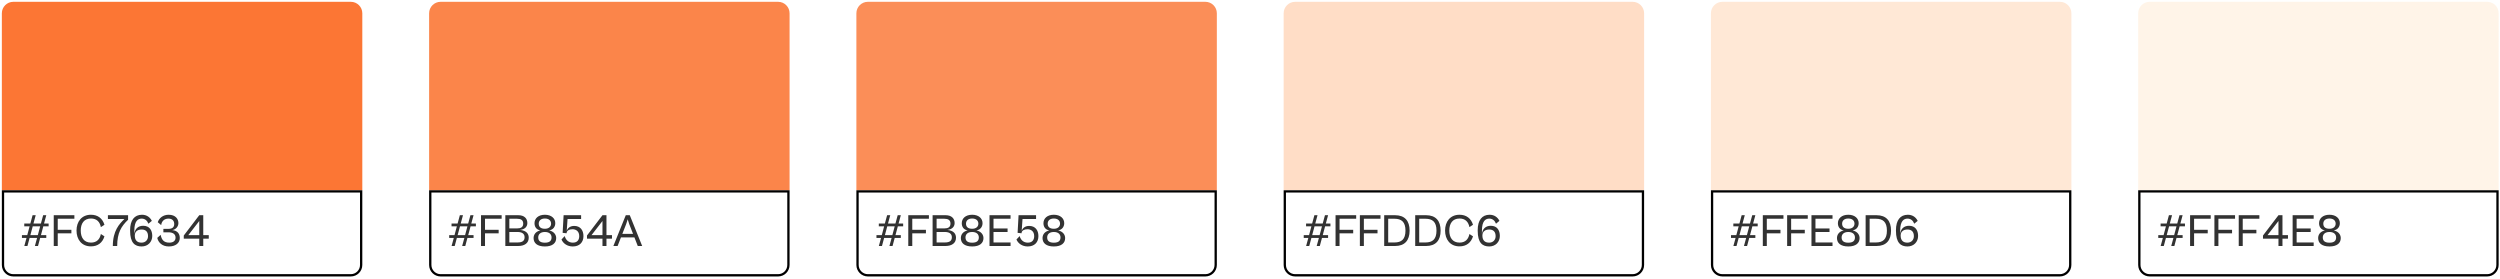
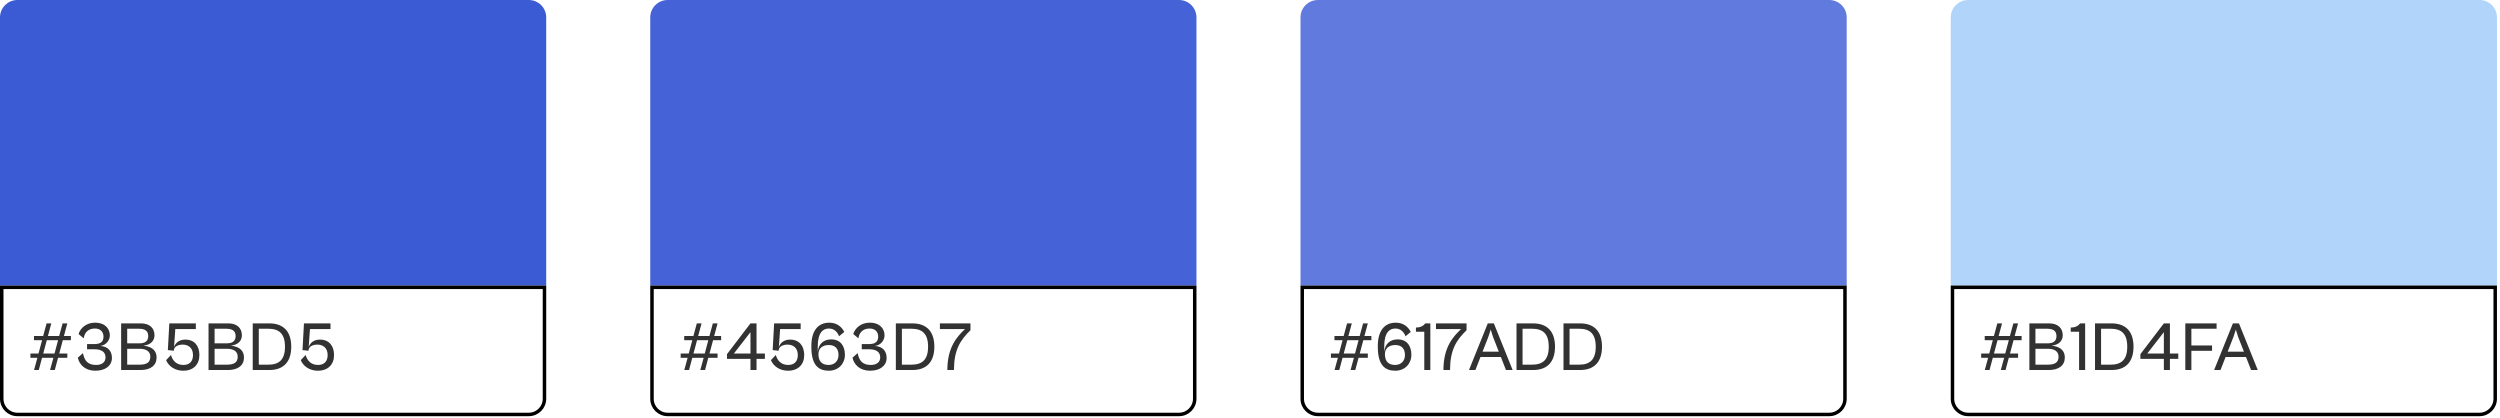
- <svg xmlns="http://www.w3.org/2000/svg" width="1088" height="121" viewBox="0 0 1088 121" fill="none">
-   <path d="M11.942 107.059H10.582L11.542 103.539H9.542V102.319H11.862L12.882 98.499H10.562V97.279H13.202L14.182 93.659H15.542L14.562 97.279H17.802L18.782 93.659H20.142L19.162 97.279H21.162V98.499H18.842L17.822 102.319H20.142V103.539H17.482L16.542 107.059H15.182L16.142 103.539H12.882L11.942 107.059ZM14.242 98.499L13.222 102.319H16.462L17.482 98.499H14.242ZM25.129 107.059H23.389V93.659H32.369V95.199H25.129V99.999H31.069V101.539H25.129V107.059ZM39.579 107.219C35.519 107.219 33.299 104.199 33.299 100.339C33.299 96.479 35.519 93.459 39.579 93.459C42.579 93.459 44.599 95.059 45.459 97.819L43.899 98.839C43.459 96.599 42.139 95.099 39.599 95.099C36.539 95.099 35.139 97.279 35.139 100.339C35.139 103.399 36.539 105.579 39.599 105.579C42.139 105.579 43.459 104.079 43.899 101.839L45.459 102.859C44.599 105.619 42.579 107.219 39.579 107.219ZM51.001 107.059H49.101C49.101 100.399 51.961 97.419 54.161 95.299H46.961V93.659H55.741V95.639C52.781 98.459 51.001 101.359 51.001 107.059ZM61.642 107.259C58.722 107.259 56.622 105.719 56.622 100.419V100.179C56.622 95.819 58.502 93.459 61.802 93.459C63.822 93.459 65.302 94.539 66.082 96.119L64.582 97.359C64.082 96.019 63.082 95.139 61.662 95.139C60.042 95.139 58.462 96.179 58.462 100.359V101.819C58.682 99.559 60.142 98.259 62.322 98.259C65.062 98.259 66.262 100.239 66.262 102.679C66.262 105.279 64.382 107.259 61.642 107.259ZM61.602 105.599C63.342 105.599 64.422 104.379 64.422 102.779C64.422 101.019 63.562 99.879 61.642 99.879C59.902 99.879 58.662 100.759 58.662 102.499C58.662 104.679 59.802 105.599 61.602 105.599ZM73.482 107.259C70.582 107.259 68.882 105.539 68.442 103.519L69.922 102.199C70.322 104.239 71.182 105.599 73.702 105.599C75.422 105.599 76.402 104.779 76.402 103.419C76.402 101.819 75.142 101.099 73.282 101.099H71.102V99.599H73.302C74.982 99.599 75.822 98.879 75.822 97.479C75.822 96.199 75.062 95.139 73.342 95.139C71.622 95.139 70.382 96.119 70.142 97.959L68.662 96.719C69.222 94.899 70.982 93.459 73.382 93.459C76.482 93.459 77.642 95.379 77.642 97.099C77.642 98.479 76.622 99.899 74.922 100.139C77.362 100.339 78.242 101.859 78.242 103.599C78.242 105.779 76.402 107.259 73.482 107.259ZM88.458 107.059H86.718V103.859H79.978V102.499L86.718 93.659H88.458V102.319H90.858V103.859H88.458V107.059ZM81.958 102.319H86.718V96.179L81.958 102.319Z" fill="#323232" />
-   <path d="M383.835 107.059H382.475L383.435 103.539H381.435V102.319H383.755L384.775 98.499H382.455V97.279H385.095L386.075 93.659H387.435L386.455 97.279H389.695L390.675 93.659H392.035L391.055 97.279H393.055V98.499H390.735L389.715 102.319H392.035V103.539H389.375L388.435 107.059H387.075L388.035 103.539H384.775L383.835 107.059ZM386.135 98.499L385.115 102.319H388.355L389.375 98.499H386.135ZM397.023 107.059H395.283V93.659H404.263V95.199H397.023V99.999H402.963V101.539H397.023V107.059ZM411.429 107.059H405.869V93.659H411.529C414.089 93.659 415.449 95.039 415.449 97.079C415.449 98.519 414.509 99.819 412.269 100.059C415.069 100.359 416.049 101.739 416.049 103.459C416.049 105.739 414.329 107.059 411.429 107.059ZM410.929 95.199H407.609V99.399H411.009C412.549 99.399 413.649 98.919 413.649 97.299C413.649 95.699 412.529 95.199 410.929 95.199ZM411.209 100.959H407.609V105.519H411.149C413.269 105.519 414.249 104.839 414.249 103.239C414.249 101.619 412.949 100.959 411.209 100.959ZM423.084 107.259C419.744 107.259 418.164 105.779 418.164 103.619C418.164 102.259 418.904 100.799 421.104 100.259C419.364 99.979 418.564 98.679 418.564 97.139C418.564 95.119 420.144 93.459 423.084 93.459C426.004 93.459 427.604 95.119 427.604 97.119C427.604 98.679 426.684 99.979 424.964 100.259C427.164 100.799 428.004 102.259 428.004 103.619C428.004 105.779 426.404 107.259 423.084 107.259ZM423.084 99.559C424.824 99.559 425.784 98.619 425.784 97.339C425.784 96.179 425.004 95.099 423.084 95.099C421.164 95.099 420.404 96.179 420.404 97.339C420.404 98.619 421.144 99.559 423.084 99.559ZM423.084 105.619C425.424 105.619 425.984 104.519 425.984 103.319C425.984 101.979 425.024 100.959 423.084 100.959C421.144 100.959 420.184 101.979 420.184 103.319C420.184 104.519 420.744 105.619 423.084 105.619ZM439.794 107.059H430.634V93.659H439.794V95.199H432.374V99.419H438.494V100.959H432.374V105.519H439.794V107.059ZM447.258 107.259C444.858 107.259 443.038 105.919 442.358 104.219L443.758 102.739C444.238 104.479 445.438 105.599 447.318 105.599C449.158 105.599 450.078 104.499 450.078 102.759C450.078 100.579 448.598 99.759 447.138 99.759C445.678 99.759 444.678 100.399 444.598 101.299L444.578 101.519L442.858 101.339L443.278 93.659H450.898V95.299H444.998L444.638 100.439C445.058 99.259 446.118 98.319 447.878 98.319C450.538 98.319 451.918 100.179 451.918 102.759C451.918 105.479 450.178 107.259 447.258 107.259ZM458.631 107.259C455.291 107.259 453.711 105.779 453.711 103.619C453.711 102.259 454.451 100.799 456.651 100.259C454.911 99.979 454.111 98.679 454.111 97.139C454.111 95.119 455.691 93.459 458.631 93.459C461.551 93.459 463.151 95.119 463.151 97.119C463.151 98.679 462.231 99.979 460.511 100.259C462.711 100.799 463.551 102.259 463.551 103.619C463.551 105.779 461.951 107.259 458.631 107.259ZM458.631 99.559C460.371 99.559 461.331 98.619 461.331 97.339C461.331 96.179 460.551 95.099 458.631 95.099C456.711 95.099 455.951 96.179 455.951 97.339C455.951 98.619 456.691 99.559 458.631 99.559ZM458.631 105.619C460.971 105.619 461.531 104.519 461.531 103.319C461.531 101.979 460.571 100.959 458.631 100.959C456.691 100.959 455.731 101.979 455.731 103.319C455.731 104.519 456.291 105.619 458.631 105.619Z" fill="#323232" />
-   <path d="M569.783 107.059H568.423L569.383 103.539H567.383V102.319H569.703L570.723 98.499H568.403V97.279H571.043L572.023 93.659H573.383L572.403 97.279H575.643L576.623 93.659H577.983L577.003 97.279H579.003V98.499H576.683L575.663 102.319H577.983V103.539H575.323L574.383 107.059H573.023L573.983 103.539H570.723L569.783 107.059ZM572.083 98.499L571.063 102.319H574.303L575.323 98.499H572.083ZM582.97 107.059H581.23V93.659H590.21V95.199H582.97V99.999H588.91V101.539H582.97V107.059ZM593.556 107.059H591.816V93.659H600.796V95.199H593.556V99.999H599.496V101.539H593.556V107.059ZM607.142 107.059H602.402V93.659H607.142C611.362 93.659 613.462 96.119 613.462 100.359C613.462 104.599 611.362 107.059 607.142 107.059ZM606.862 95.199H604.142V105.519H606.862C609.902 105.519 611.662 104.179 611.662 100.359C611.662 96.539 609.902 95.199 606.862 95.199ZM620.638 107.059H615.898V93.659H620.638C624.858 93.659 626.958 96.119 626.958 100.359C626.958 104.599 624.858 107.059 620.638 107.059ZM620.358 95.199H617.638V105.519H620.358C623.398 105.519 625.158 104.179 625.158 100.359C625.158 96.539 623.398 95.199 620.358 95.199ZM635.174 107.219C631.114 107.219 628.894 104.199 628.894 100.339C628.894 96.479 631.114 93.459 635.174 93.459C638.174 93.459 640.194 95.059 641.054 97.819L639.494 98.839C639.054 96.599 637.734 95.099 635.194 95.099C632.134 95.099 630.734 97.279 630.734 100.339C630.734 103.399 632.134 105.579 635.194 105.579C637.734 105.579 639.054 104.079 639.494 101.839L641.054 102.859C640.194 105.619 638.174 107.219 635.174 107.219ZM648.116 107.259C645.196 107.259 643.096 105.719 643.096 100.419V100.179C643.096 95.819 644.976 93.459 648.276 93.459C650.296 93.459 651.776 94.539 652.556 96.119L651.056 97.359C650.556 96.019 649.556 95.139 648.136 95.139C646.516 95.139 644.936 96.179 644.936 100.359V101.819C645.156 99.559 646.616 98.259 648.796 98.259C651.536 98.259 652.736 100.239 652.736 102.679C652.736 105.279 650.856 107.259 648.116 107.259ZM648.076 105.599C649.816 105.599 650.896 104.379 650.896 102.779C650.896 101.019 650.036 99.879 648.116 99.879C646.376 99.879 645.136 100.759 645.136 102.499C645.136 104.679 646.276 105.599 648.076 105.599Z" fill="#323232" />
-   <path d="M755.73 107.059H754.37L755.33 103.539H753.33V102.319H755.65L756.67 98.499H754.35V97.279H756.99L757.97 93.659H759.33L758.35 97.279H761.59L762.57 93.659H763.93L762.95 97.279H764.95V98.499H762.63L761.61 102.319H763.93V103.539H761.27L760.33 107.059H758.97L759.93 103.539H756.67L755.73 107.059ZM758.03 98.499L757.01 102.319H760.25L761.27 98.499H758.03ZM768.917 107.059H767.177V93.659H776.157V95.199H768.917V99.999H774.857V101.539H768.917V107.059ZM779.503 107.059H777.763V93.659H786.743V95.199H779.503V99.999H785.443V101.539H779.503V107.059ZM797.509 107.059H788.349V93.659H797.509V95.199H790.089V99.419H796.209V100.959H790.089V105.519H797.509V107.059ZM804.373 107.259C801.033 107.259 799.453 105.779 799.453 103.619C799.453 102.259 800.193 100.799 802.393 100.259C800.653 99.979 799.853 98.679 799.853 97.139C799.853 95.119 801.433 93.459 804.373 93.459C807.293 93.459 808.893 95.119 808.893 97.119C808.893 98.679 807.973 99.979 806.253 100.259C808.453 100.799 809.293 102.259 809.293 103.619C809.293 105.779 807.693 107.259 804.373 107.259ZM804.373 99.559C806.113 99.559 807.073 98.619 807.073 97.339C807.073 96.179 806.293 95.099 804.373 95.099C802.453 95.099 801.693 96.179 801.693 97.339C801.693 98.619 802.433 99.559 804.373 99.559ZM804.373 105.619C806.713 105.619 807.273 104.519 807.273 103.319C807.273 101.979 806.313 100.959 804.373 100.959C802.433 100.959 801.473 101.979 801.473 103.319C801.473 104.519 802.033 105.619 804.373 105.619ZM816.663 107.059H811.923V93.659H816.663C820.883 93.659 822.983 96.119 822.983 100.359C822.983 104.599 820.883 107.059 816.663 107.059ZM816.383 95.199H813.663V105.519H816.383C819.423 105.519 821.183 104.179 821.183 100.359C821.183 96.539 819.423 95.199 816.383 95.199ZM830.138 107.259C827.218 107.259 825.118 105.719 825.118 100.419V100.179C825.118 95.819 826.998 93.459 830.298 93.459C832.318 93.459 833.798 94.539 834.578 96.119L833.078 97.359C832.578 96.019 831.578 95.139 830.158 95.139C828.538 95.139 826.958 96.179 826.958 100.359V101.819C827.178 99.559 828.638 98.259 830.818 98.259C833.558 98.259 834.758 100.239 834.758 102.679C834.758 105.279 832.878 107.259 830.138 107.259ZM830.098 105.599C831.838 105.599 832.918 104.379 832.918 102.779C832.918 101.019 832.058 99.879 830.138 99.879C828.398 99.879 827.158 100.759 827.158 102.499C827.158 104.679 828.298 105.599 830.098 105.599Z" fill="#323232" />
-   <path d="M941.677 107.059H940.317L941.277 103.539H939.277V102.319H941.597L942.617 98.499H940.297V97.279H942.937L943.917 93.659H945.277L944.297 97.279H947.537L948.517 93.659H949.877L948.897 97.279H950.897V98.499H948.577L947.557 102.319H949.877V103.539H947.217L946.277 107.059H944.917L945.877 103.539H942.617L941.677 107.059ZM943.977 98.499L942.957 102.319H946.197L947.217 98.499H943.977ZM954.864 107.059H953.124V93.659H962.104V95.199H954.864V99.999H960.804V101.539H954.864V107.059ZM965.45 107.059H963.71V93.659H972.69V95.199H965.45V99.999H971.39V101.539H965.45V107.059ZM976.036 107.059H974.296V93.659H983.276V95.199H976.036V99.999H981.976V101.539H976.036V107.059ZM993.33 107.059H991.59V103.859H984.85V102.499L991.59 93.659H993.33V102.319H995.73V103.859H993.33V107.059ZM986.83 102.319H991.59V96.179L986.83 102.319ZM1006.91 107.059H997.753V93.659H1006.91V95.199H999.493V99.419H1005.61V100.959H999.493V105.519H1006.91V107.059ZM1013.78 107.259C1010.44 107.259 1008.86 105.779 1008.86 103.619C1008.86 102.259 1009.6 100.799 1011.8 100.259C1010.06 99.979 1009.26 98.679 1009.26 97.139C1009.26 95.119 1010.84 93.459 1013.78 93.459C1016.7 93.459 1018.3 95.119 1018.3 97.119C1018.3 98.679 1017.38 99.979 1015.66 100.259C1017.86 100.799 1018.7 102.259 1018.7 103.619C1018.7 105.779 1017.1 107.259 1013.78 107.259ZM1013.78 99.559C1015.52 99.559 1016.48 98.619 1016.48 97.339C1016.48 96.179 1015.7 95.099 1013.78 95.099C1011.86 95.099 1011.1 96.179 1011.1 97.339C1011.1 98.619 1011.84 99.559 1013.78 99.559ZM1013.78 105.619C1016.12 105.619 1016.68 104.519 1016.68 103.319C1016.68 101.979 1015.72 100.959 1013.78 100.959C1011.84 100.959 1010.88 101.979 1010.88 103.319C1010.88 104.519 1011.44 105.619 1013.78 105.619Z" fill="#323232" />
-   <path d="M197.889 107.059H196.529L197.489 103.539H195.489V102.319H197.809L198.829 98.499H196.509V97.279H199.149L200.129 93.659H201.489L200.509 97.279H203.749L204.729 93.659H206.089L205.109 97.279H207.109V98.499H204.789L203.769 102.319H206.089V103.539H203.429L202.489 107.059H201.129L202.089 103.539H198.829L197.889 107.059ZM200.189 98.499L199.169 102.319H202.409L203.429 98.499H200.189ZM211.076 107.059H209.336V93.659H218.316V95.199H211.076V99.999H217.016V101.539H211.076V107.059ZM225.482 107.059H219.922V93.659H225.582C228.142 93.659 229.502 95.039 229.502 97.079C229.502 98.519 228.562 99.819 226.322 100.059C229.122 100.359 230.102 101.739 230.102 103.459C230.102 105.739 228.382 107.059 225.482 107.059ZM224.982 95.199H221.662V99.399H225.062C226.602 99.399 227.702 98.919 227.702 97.299C227.702 95.699 226.582 95.199 224.982 95.199ZM225.262 100.959H221.662V105.519H225.202C227.322 105.519 228.302 104.839 228.302 103.239C228.302 101.619 227.002 100.959 225.262 100.959ZM237.137 107.259C233.797 107.259 232.217 105.779 232.217 103.619C232.217 102.259 232.957 100.799 235.157 100.259C233.417 99.979 232.617 98.679 232.617 97.139C232.617 95.119 234.197 93.459 237.137 93.459C240.057 93.459 241.657 95.119 241.657 97.119C241.657 98.679 240.737 99.979 239.017 100.259C241.217 100.799 242.057 102.259 242.057 103.619C242.057 105.779 240.457 107.259 237.137 107.259ZM237.137 99.559C238.877 99.559 239.837 98.619 239.837 97.339C239.837 96.179 239.057 95.099 237.137 95.099C235.217 95.099 234.457 96.179 234.457 97.339C234.457 98.619 235.197 99.559 237.137 99.559ZM237.137 105.619C239.477 105.619 240.037 104.519 240.037 103.319C240.037 101.979 239.077 100.959 237.137 100.959C235.197 100.959 234.237 101.979 234.237 103.319C234.237 104.519 234.797 105.619 237.137 105.619ZM249.261 107.259C246.861 107.259 245.041 105.919 244.361 104.219L245.761 102.739C246.241 104.479 247.441 105.599 249.321 105.599C251.161 105.599 252.081 104.499 252.081 102.759C252.081 100.579 250.601 99.759 249.141 99.759C247.681 99.759 246.681 100.399 246.601 101.299L246.581 101.519L244.861 101.339L245.281 93.659H252.901V95.299H247.001L246.641 100.439C247.061 99.259 248.121 98.319 249.881 98.319C252.541 98.319 253.921 100.179 253.921 102.759C253.921 105.479 252.181 107.259 249.261 107.259ZM263.936 107.059H262.196V103.859H255.456V102.499L262.196 93.659H263.936V102.319H266.336V103.859H263.936V107.059ZM257.436 102.319H262.196V96.179L257.436 102.319ZM268.779 107.059H266.939L272.339 93.659H274.079L279.479 107.059H277.559L276.099 103.319H270.239L268.779 107.059ZM272.499 97.539L270.839 101.779H275.499L273.839 97.539L273.179 95.439L272.499 97.539Z" fill="#323232" />
-   <path d="M0.804 5.787C0.804 3.025 3.043 0.787 5.804 0.787H152.676C155.438 0.787 157.676 3.025 157.676 5.787V82.801H0.804V5.787Z" fill="#FC7634" />
-   <path d="M1.304 83.301H157.176V115.316C157.176 117.802 155.162 119.816 152.676 119.816H5.804C3.319 119.816 1.304 117.802 1.304 115.316V83.301Z" stroke="black" />
-   <path d="M372.698 5.787C372.698 3.025 374.937 0.787 377.698 0.787H524.57C527.332 0.787 529.57 3.025 529.57 5.787V82.801H372.698V5.787Z" fill="#FB8E58" />
-   <path d="M558.646 5.787C558.646 3.025 560.884 0.787 563.646 0.787H710.518C713.279 0.787 715.518 3.025 715.518 5.787V82.801H558.646V5.787Z" fill="#FFDDC6" />
-   <path d="M373.198 83.301H529.07V115.316C529.07 117.802 527.056 119.816 524.57 119.816H377.698C375.213 119.816 373.198 117.802 373.198 115.316V83.301Z" stroke="black" />
-   <path d="M744.593 5.787C744.593 3.025 746.831 0.787 749.593 0.787H896.465C899.226 0.787 901.465 3.025 901.465 5.787V82.801H744.593V5.787Z" fill="#FFE8D6" />
-   <path d="M559.146 83.301H715.018V115.316C715.018 117.802 713.003 119.816 710.518 119.816H563.646C561.16 119.816 559.146 117.802 559.146 115.316V83.301Z" stroke="black" />
-   <path d="M745.093 83.301H900.965V115.316C900.965 117.802 898.95 119.816 896.465 119.816H749.593C747.107 119.816 745.093 117.802 745.093 115.316V83.301Z" stroke="black" />
-   <path d="M930.54 5.787C930.54 3.025 932.779 0.787 935.54 0.787H1082.41C1085.17 0.787 1087.41 3.025 1087.41 5.787V82.801H930.54V5.787Z" fill="#FFF4E8" />
-   <path d="M186.751 5.787C186.751 3.025 188.99 0.787 191.751 0.787H338.623C341.384 0.787 343.623 3.025 343.623 5.787V82.801H186.751V5.787Z" fill="#FB854A" />
-   <path d="M931.04 83.301H1086.91V115.316C1086.91 117.802 1084.9 119.816 1082.41 119.816H935.54C933.055 119.816 931.04 117.802 931.04 115.316V83.301Z" stroke="black" />
-   <path d="M187.251 83.301H343.123V115.316C343.123 117.802 341.108 119.816 338.623 119.816H191.751C189.266 119.816 187.251 117.802 187.251 115.316V83.301Z" stroke="black" />
+ <svg xmlns="http://www.w3.org/2000/svg" width="718" height="120" viewBox="0 0 718 120" fill="none">
+   <path d="M11.138 106.272H9.778L10.738 102.752H8.738V101.532H11.058L12.078 97.713H9.758V96.493H12.398L13.378 92.873H14.738L13.758 96.493H16.998L17.978 92.873H19.338L18.358 96.493H20.358V97.713H18.038L17.018 101.532H19.338V102.752H16.678L15.738 106.272H14.378L15.338 102.752H12.078L11.138 106.272ZM13.438 97.713L12.418 101.532H15.658L16.678 97.713H13.438ZM27.385 106.472C24.485 106.472 22.785 104.752 22.345 102.732L23.825 101.412C24.225 103.452 25.085 104.812 27.605 104.812C29.325 104.812 30.305 103.992 30.305 102.632C30.305 101.032 29.045 100.312 27.185 100.312H25.005V98.812H27.205C28.885 98.812 29.725 98.093 29.725 96.692C29.725 95.412 28.965 94.353 27.245 94.353C25.525 94.353 24.285 95.332 24.045 97.172L22.565 95.933C23.125 94.112 24.885 92.672 27.285 92.672C30.385 92.672 31.545 94.593 31.545 96.312C31.545 97.692 30.525 99.112 28.825 99.353C31.265 99.552 32.145 101.072 32.145 102.812C32.145 104.992 30.305 106.472 27.385 106.472ZM40.352 106.272H34.792V92.873H40.452C43.012 92.873 44.372 94.252 44.372 96.293C44.372 97.733 43.432 99.032 41.192 99.272C43.992 99.573 44.972 100.952 44.972 102.672C44.972 104.952 43.252 106.272 40.352 106.272ZM39.852 94.412H36.532V98.612H39.932C41.472 98.612 42.572 98.132 42.572 96.513C42.572 94.912 41.452 94.412 39.852 94.412ZM40.132 100.172H36.532V104.732H40.072C42.192 104.732 43.172 104.052 43.172 102.452C43.172 100.832 41.872 100.172 40.132 100.172ZM52.607 106.472C50.207 106.472 48.387 105.132 47.707 103.432L49.107 101.952C49.587 103.692 50.787 104.812 52.667 104.812C54.507 104.812 55.427 103.712 55.427 101.972C55.427 99.793 53.947 98.972 52.487 98.972C51.027 98.972 50.027 99.612 49.947 100.512L49.927 100.732L48.207 100.552L48.627 92.873H56.247V94.513H50.347L49.987 99.653C50.407 98.472 51.467 97.532 53.227 97.532C55.887 97.532 57.267 99.392 57.267 101.972C57.267 104.692 55.527 106.472 52.607 106.472ZM65.45 106.272H59.89V92.873H65.55C68.11 92.873 69.47 94.252 69.47 96.293C69.47 97.733 68.53 99.032 66.29 99.272C69.09 99.573 70.07 100.952 70.07 102.672C70.07 104.952 68.35 106.272 65.45 106.272ZM64.95 94.412H61.63V98.612H65.03C66.57 98.612 67.67 98.132 67.67 96.513C67.67 94.912 66.55 94.412 64.95 94.412ZM65.23 100.172H61.63V104.732H65.17C67.29 104.732 68.27 104.052 68.27 102.452C68.27 100.832 66.97 100.172 65.23 100.172ZM77.325 106.272H72.585V92.873H77.325C81.545 92.873 83.645 95.332 83.645 99.573C83.645 103.812 81.545 106.272 77.325 106.272ZM77.045 94.412H74.325V104.732H77.045C80.085 104.732 81.845 103.392 81.845 99.573C81.845 95.752 80.085 94.412 77.045 94.412ZM91.279 106.472C88.879 106.472 87.059 105.132 86.379 103.432L87.779 101.952C88.259 103.692 89.459 104.812 91.339 104.812C93.179 104.812 94.099 103.712 94.099 101.972C94.099 99.793 92.619 98.972 91.159 98.972C89.699 98.972 88.699 99.612 88.619 100.512L88.599 100.732L86.879 100.552L87.299 92.873H94.919V94.513H89.019L88.659 99.653C89.079 98.472 90.139 97.532 91.899 97.532C94.559 97.532 95.939 99.392 95.939 101.972C95.939 104.692 94.199 106.472 91.279 106.472Z" fill="#323232" />
+   <path d="M197.889 106.272H196.529L197.489 102.752H195.489V101.532H197.809L198.829 97.713H196.509V96.493H199.149L200.129 92.873H201.489L200.509 96.493H203.749L204.729 92.873H206.089L205.109 96.493H207.109V97.713H204.789L203.769 101.532H206.089V102.752H203.429L202.489 106.272H201.129L202.089 102.752H198.829L197.889 106.272ZM200.189 97.713L199.169 101.532H202.409L203.429 97.713H200.189ZM217.276 106.272H215.536V103.072H208.796V101.712L215.536 92.873H217.276V101.532H219.676V103.072H217.276V106.272ZM210.776 101.532H215.536V95.392L210.776 101.532ZM226.311 106.472C223.911 106.472 222.091 105.132 221.411 103.432L222.811 101.952C223.291 103.692 224.491 104.812 226.371 104.812C228.211 104.812 229.131 103.712 229.131 101.972C229.131 99.793 227.651 98.972 226.191 98.972C224.731 98.972 223.731 99.612 223.651 100.512L223.631 100.732L221.911 100.552L222.331 92.873H229.951V94.513H224.051L223.691 99.653C224.111 98.472 225.171 97.532 226.931 97.532C229.591 97.532 230.971 99.392 230.971 101.972C230.971 104.692 229.231 106.472 226.311 106.472ZM238.038 106.472C235.118 106.472 233.018 104.932 233.018 99.632V99.392C233.018 95.032 234.898 92.672 238.198 92.672C240.218 92.672 241.698 93.752 242.478 95.332L240.978 96.573C240.478 95.233 239.478 94.353 238.058 94.353C236.438 94.353 234.858 95.392 234.858 99.573V101.032C235.078 98.772 236.538 97.472 238.718 97.472C241.458 97.472 242.658 99.453 242.658 101.892C242.658 104.492 240.778 106.472 238.038 106.472ZM237.998 104.812C239.738 104.812 240.818 103.592 240.818 101.992C240.818 100.232 239.958 99.093 238.038 99.093C236.298 99.093 235.058 99.972 235.058 101.712C235.058 103.892 236.198 104.812 237.998 104.812ZM249.878 106.472C246.978 106.472 245.278 104.752 244.838 102.732L246.318 101.412C246.718 103.452 247.578 104.812 250.098 104.812C251.818 104.812 252.798 103.992 252.798 102.632C252.798 101.032 251.538 100.312 249.678 100.312H247.498V98.812H249.698C251.378 98.812 252.218 98.093 252.218 96.692C252.218 95.412 251.458 94.353 249.738 94.353C248.018 94.353 246.778 95.332 246.538 97.172L245.058 95.933C245.618 94.112 247.378 92.672 249.778 92.672C252.878 92.672 254.038 94.593 254.038 96.312C254.038 97.692 253.018 99.112 251.318 99.353C253.758 99.552 254.638 101.072 254.638 102.812C254.638 104.992 252.798 106.472 249.878 106.472ZM262.025 106.272H257.285V92.873H262.025C266.245 92.873 268.345 95.332 268.345 99.573C268.345 103.812 266.245 106.272 262.025 106.272ZM261.745 94.412H259.025V104.732H261.745C264.785 104.732 266.545 103.392 266.545 99.573C266.545 95.752 264.785 94.412 261.745 94.412ZM273.979 106.272H272.079C272.079 99.612 274.939 96.632 277.139 94.513H269.939V92.873H278.719V94.853C275.759 97.672 273.979 100.572 273.979 106.272Z" fill="#323232" />
+   <path d="M384.64 106.272H383.28L384.24 102.752H382.24V101.532H384.56L385.58 97.713H383.26V96.493H385.9L386.88 92.873H388.24L387.26 96.493H390.5L391.48 92.873H392.84L391.86 96.493H393.86V97.713H391.54L390.52 101.532H392.84V102.752H390.18L389.24 106.272H387.88L388.84 102.752H385.58L384.64 106.272ZM386.94 97.713L385.92 101.532H389.16L390.18 97.713H386.94ZM400.727 106.472C397.807 106.472 395.707 104.932 395.707 99.632V99.392C395.707 95.032 397.587 92.672 400.887 92.672C402.907 92.672 404.387 93.752 405.167 95.332L403.667 96.573C403.167 95.233 402.167 94.353 400.747 94.353C399.127 94.353 397.547 95.392 397.547 99.573V101.032C397.767 98.772 399.227 97.472 401.407 97.472C404.147 97.472 405.347 99.453 405.347 101.892C405.347 104.492 403.467 106.472 400.727 106.472ZM400.687 104.812C402.427 104.812 403.507 103.592 403.507 101.992C403.507 100.232 402.647 99.093 400.727 99.093C398.987 99.093 397.747 99.972 397.747 101.712C397.747 103.892 398.887 104.812 400.687 104.812ZM410.794 106.272H409.054V95.272H406.654V94.073C407.734 94.073 408.694 93.752 409.334 92.873H410.794V106.272ZM416.453 106.272H414.553C414.553 99.612 417.413 96.632 419.613 94.513H412.413V92.873H421.193V94.853C418.233 97.672 416.453 100.572 416.453 106.272ZM423.733 106.272H421.893L427.293 92.873H429.033L434.433 106.272H432.513L431.053 102.532H425.193L423.733 106.272ZM427.453 96.752L425.793 100.992H430.453L428.793 96.752L428.133 94.653L427.453 96.752ZM440.28 106.272H435.54V92.873H440.28C444.5 92.873 446.6 95.332 446.6 99.573C446.6 103.812 444.5 106.272 440.28 106.272ZM440 94.412H437.28V104.732H440C443.04 104.732 444.8 103.392 444.8 99.573C444.8 95.752 443.04 94.412 440 94.412ZM453.776 106.272H449.036V92.873H453.776C457.996 92.873 460.096 95.332 460.096 99.573C460.096 103.812 457.996 106.272 453.776 106.272ZM453.496 94.412H450.776V104.732H453.496C456.536 104.732 458.296 103.392 458.296 99.573C458.296 95.752 456.536 94.412 453.496 94.412Z" fill="#323232" />
+   <path d="M571.391 106.272H570.031L570.991 102.752H568.991V101.532H571.311L572.331 97.713H570.011V96.493H572.651L573.631 92.873H574.991L574.011 96.493H577.251L578.231 92.873H579.591L578.611 96.493H580.611V97.713H578.291L577.271 101.532H579.591V102.752H576.931L575.991 106.272H574.631L575.591 102.752H572.331L571.391 106.272ZM573.691 97.713L572.671 101.532H575.911L576.931 97.713H573.691ZM588.398 106.272H582.838V92.873H588.498C591.058 92.873 592.418 94.252 592.418 96.293C592.418 97.733 591.478 99.032 589.238 99.272C592.038 99.573 593.018 100.952 593.018 102.672C593.018 104.952 591.298 106.272 588.398 106.272ZM587.898 94.412H584.578V98.612H587.978C589.518 98.612 590.618 98.132 590.618 96.513C590.618 94.912 589.498 94.412 587.898 94.412ZM588.178 100.172H584.578V104.732H588.118C590.238 104.732 591.218 104.052 591.218 102.452C591.218 100.832 589.918 100.172 588.178 100.172ZM598.854 106.272H597.114V95.272H594.714V94.073C595.794 94.073 596.754 93.752 597.394 92.873H598.854V106.272ZM606.426 106.272H601.686V92.873H606.426C610.646 92.873 612.746 95.332 612.746 99.573C612.746 103.812 610.646 106.272 606.426 106.272ZM606.146 94.412H603.426V104.732H606.146C609.186 104.732 610.946 103.392 610.946 99.573C610.946 95.752 609.186 94.412 606.146 94.412ZM623.2 106.272H621.46V103.072H614.72V101.712L621.46 92.873H623.2V101.532H625.6V103.072H623.2V106.272ZM616.7 101.532H621.46V95.392L616.7 101.532ZM629.364 106.272H627.624V92.873H636.604V94.412H629.364V99.213H635.304V100.752H629.364V106.272ZM637.731 106.272H635.891L641.291 92.873H643.031L648.431 106.272H646.511L645.051 102.532H639.191L637.731 106.272ZM641.451 96.752L639.791 100.992H644.451L642.791 96.752L642.131 94.653L641.451 96.752Z" fill="#323232" />
+   <path d="M186.751 5C186.751 2.239 188.99 0 191.751 0H338.623C341.384 0 343.623 2.239 343.623 5V82.015H186.751V5Z" fill="#4563D7" />
+   <path d="M187.251 82.515H343.123V114.53C343.123 117.015 341.108 119.03 338.623 119.03H191.751C189.266 119.03 187.251 117.015 187.251 114.53V82.515Z" stroke="black" />
+   <path d="M373.502 5C373.502 2.239 375.741 0 378.502 0H525.374C528.135 0 530.374 2.239 530.374 5V82.015H373.502V5Z" fill="#617ADD" />
+   <path d="M560.253 5C560.253 2.239 562.492 0 565.253 0H712.125C714.886 0 717.125 2.239 717.125 5V82.015H560.253V5Z" fill="#B1D4FA" />
+   <path d="M374.002 82.515H529.874V114.53C529.874 117.015 527.859 119.03 525.374 119.03H378.502C376.017 119.03 374.002 117.015 374.002 114.53V82.515Z" stroke="black" />
+   <path d="M560.753 82.515H716.625V114.53C716.625 117.015 714.61 119.03 712.125 119.03H565.253C562.768 119.03 560.753 117.015 560.753 114.53V82.515Z" stroke="black" />
+   <path d="M0 5C0 2.239 2.239 0 5 0H151.872C154.633 0 156.872 2.239 156.872 5V82.015H0V5Z" fill="#3B5BD5" />
+   <path d="M0.5 82.515H156.372V114.53C156.372 117.015 154.357 119.03 151.872 119.03H5C2.515 119.03 0.5 117.015 0.5 114.53V82.515Z" stroke="black" />
</svg>
